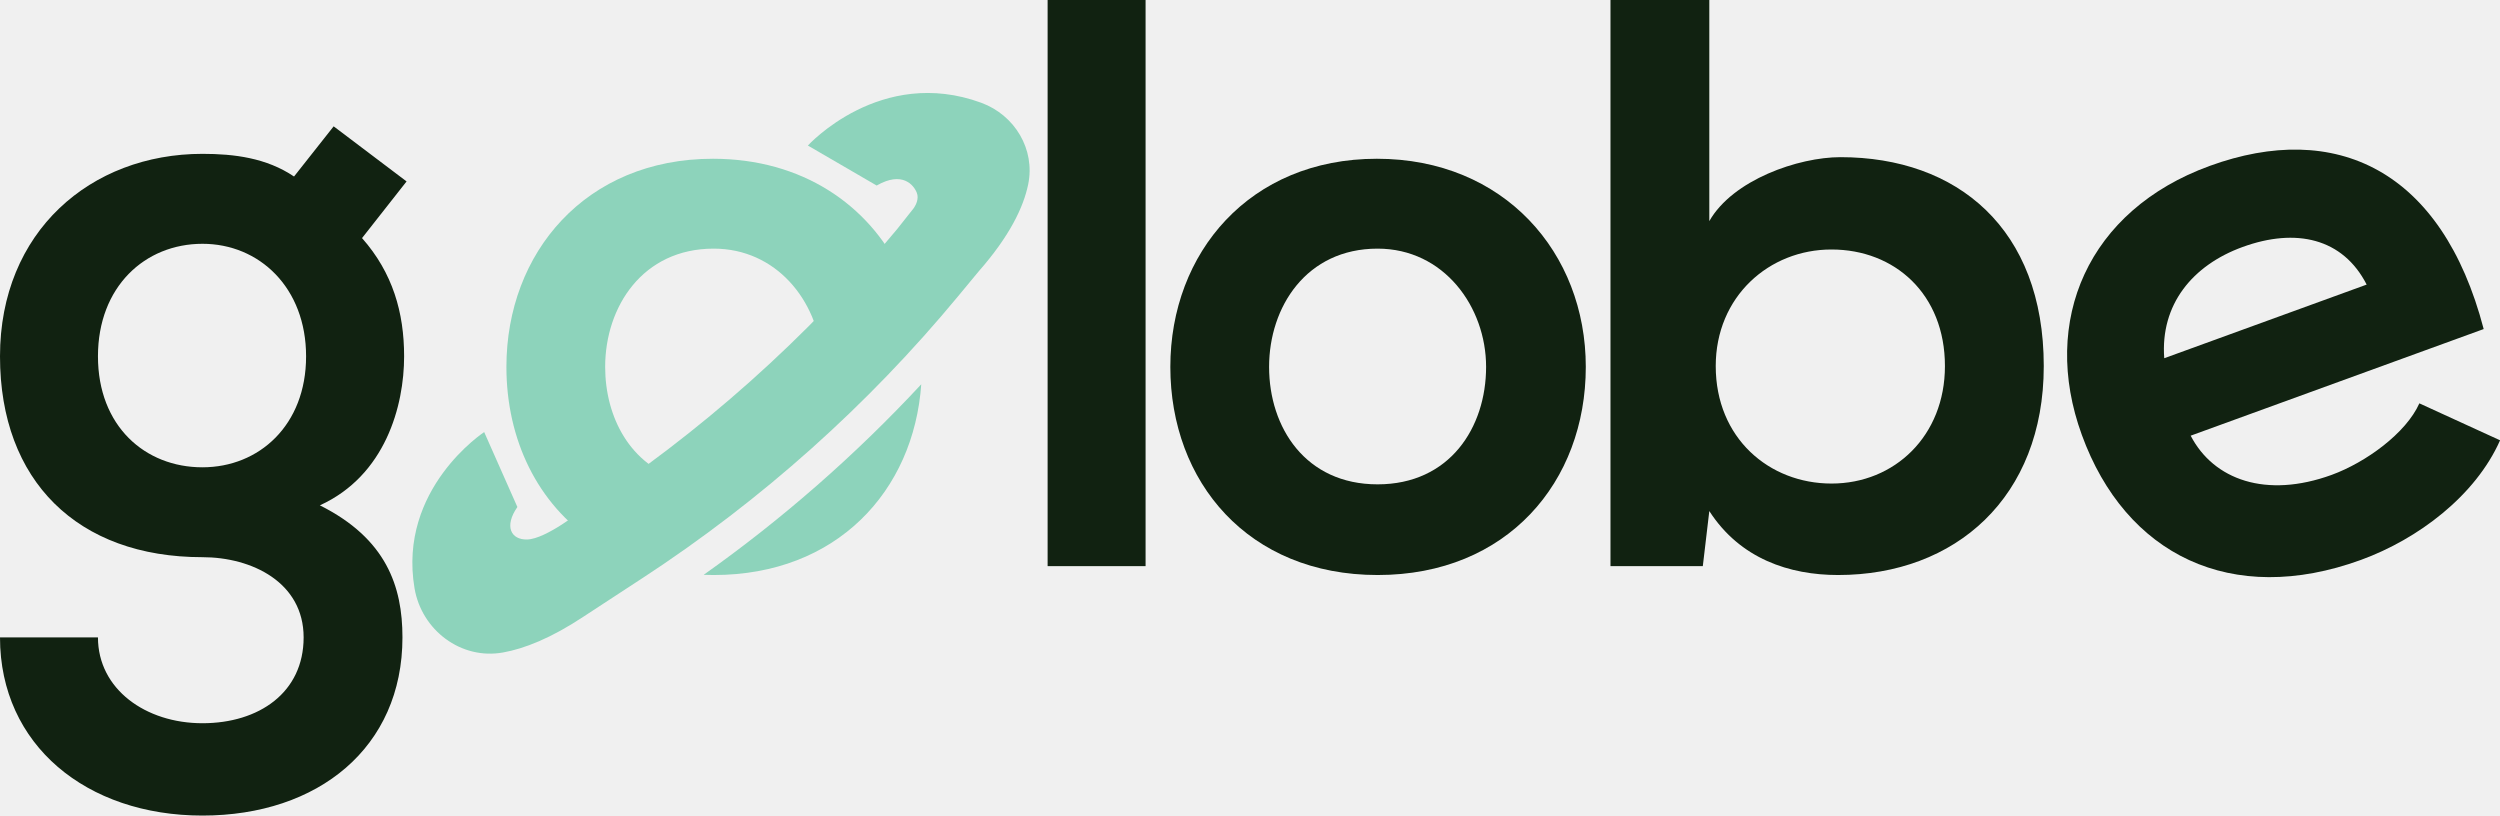
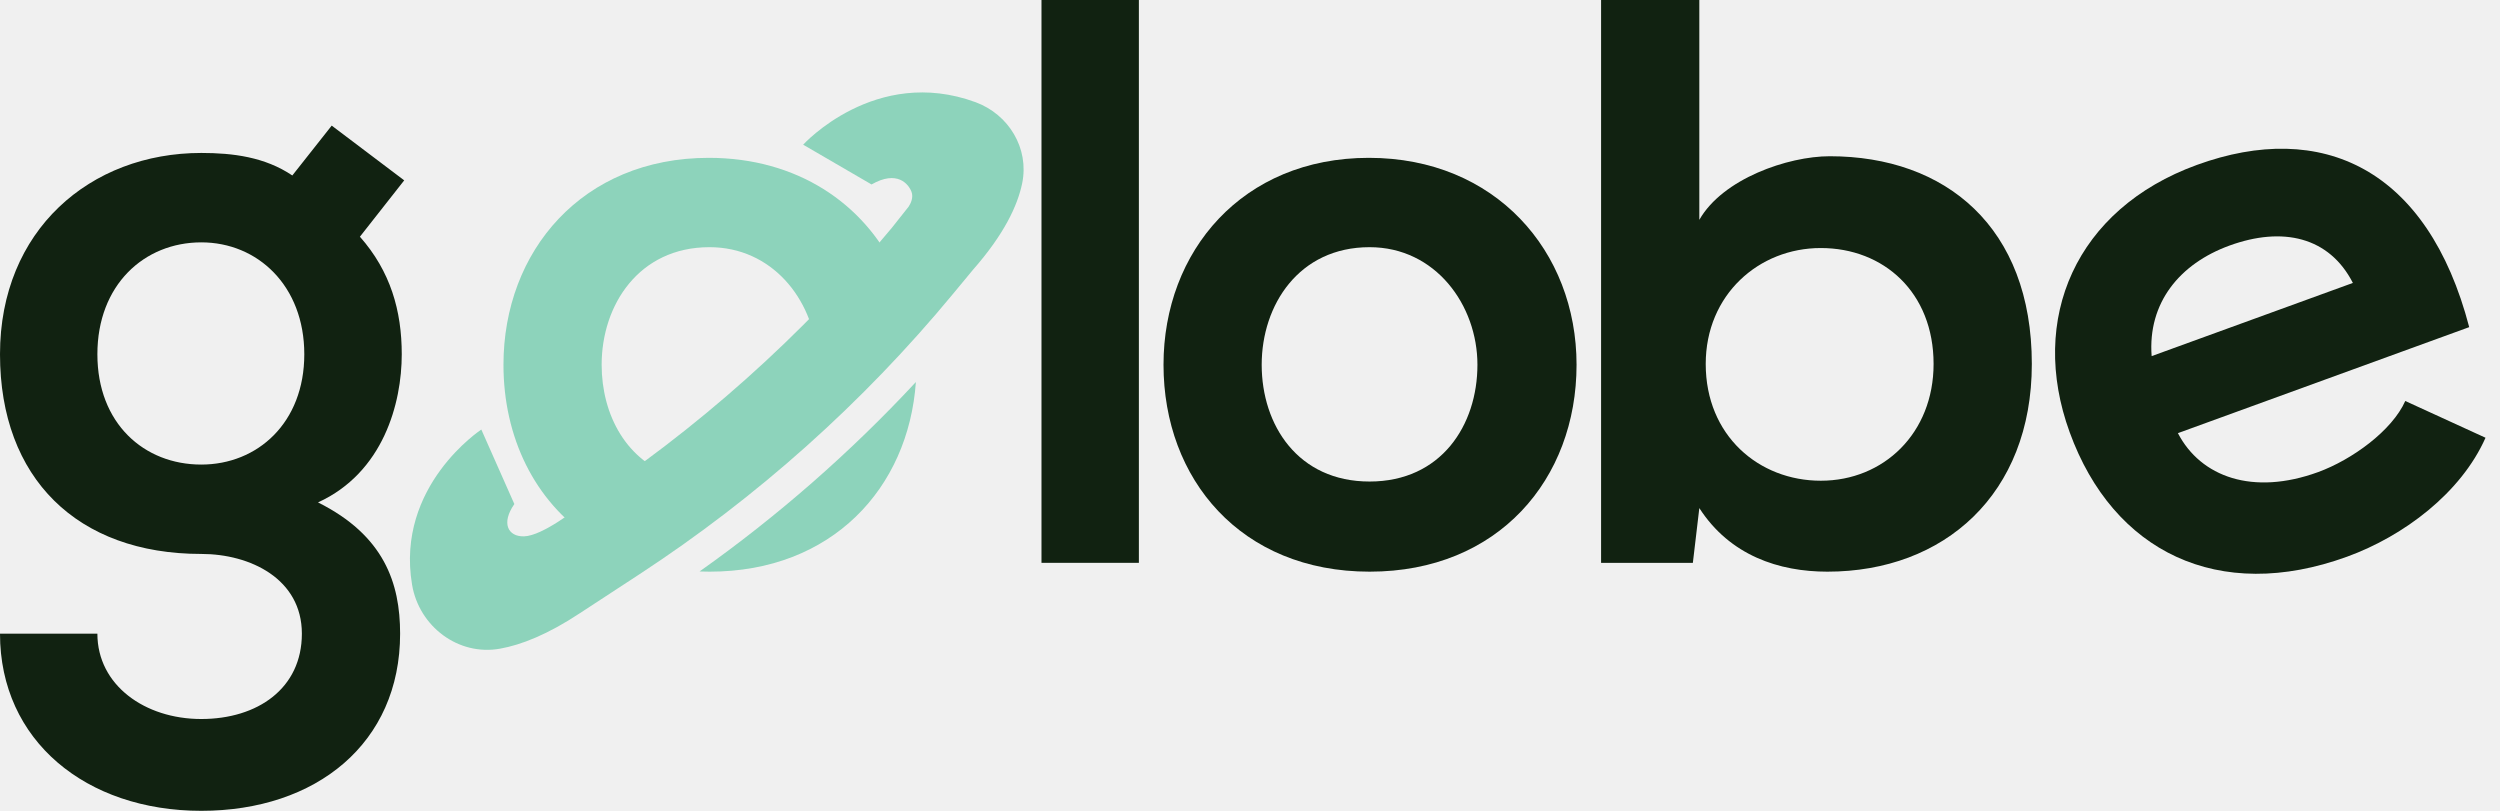
- <svg xmlns="http://www.w3.org/2000/svg" width="938" height="306" viewBox="0 0 938 306" fill="none">
-   <g clip-path="url(#clip0_37_7238)">
-     <path d="M125.189 47.402L152.546 68.069L135.834 89.332C147.373 102.388 151.625 117.286 151.625 133.701C151.625 152.228 144.637 178.367 120.016 189.608C144.935 202.068 151.002 219.999 151.002 239.15C151.002 280.484 119.393 306 75.948 306C32.503 306 0 279.563 0 239.15H36.755C36.755 258.598 54.686 271.356 75.948 271.356C97.21 271.356 113.922 259.817 113.922 239.15C113.922 218.482 94.474 209.056 75.948 209.056C29.171 209.056 0 180.507 0 133.701C0 86.895 34.02 57.722 75.975 57.722C87.838 57.722 99.973 59.239 110.319 66.227L125.189 47.402ZM36.755 133.701C36.755 159.839 54.388 175.333 75.948 175.333C97.21 175.333 114.843 159.541 114.843 133.701C114.843 107.86 97.237 91.472 75.975 91.472C54.388 91.472 36.755 107.562 36.755 133.701Z" fill="#112211" />
-     <path d="M429.821 0V212.415H393.065V0H429.821Z" fill="#112211" />
-     <path d="M594.989 137.655C594.989 180.805 565.52 215.747 516.901 215.747C468.282 215.747 439.111 180.805 439.111 137.655C439.111 94.804 468.878 59.564 516.603 59.564C564.328 59.564 594.989 94.804 594.989 137.655ZM476.164 137.655C476.164 160.435 489.843 181.726 516.874 181.726C543.905 181.726 557.584 160.462 557.584 137.655C557.584 115.173 541.793 93.287 516.874 93.287C490.141 93.287 476.164 115.173 476.164 137.655Z" fill="#112211" />
-     <path d="M641.332 0V82.967C650.135 67.473 674.756 58.968 690.547 58.968C734.29 58.968 766.819 85.703 766.819 137.357C766.819 186.574 733.694 215.747 689.653 215.747C671.424 215.747 652.898 209.679 641.332 191.748L638.894 212.415H604.252V0H641.332ZM643.743 137.357C643.743 164.39 663.786 181.428 687.188 181.428C710.888 181.428 729.739 163.496 729.739 137.357C729.739 110.325 710.888 93.612 687.188 93.612C663.813 93.585 643.743 111.219 643.743 137.357Z" fill="#112211" />
-     <path d="M821.938 163.469C830.551 180.046 850.27 187.116 874.836 178.177C887.675 173.491 902.762 162.521 907.745 151.334L938.027 165.203C928.791 186.032 907.231 202.284 885.806 210.086C837.269 227.746 797.507 208.271 781.093 163.144C765.492 120.32 783.395 78.877 829.089 62.246C876.191 45.1 916.223 63.519 931.878 123.462L821.938 163.469ZM887.973 106.776C879.035 89.332 861.429 85.405 841.44 92.664C822.588 99.517 810.508 114.279 812.025 134.405L887.973 106.776Z" fill="#112211" />
-     <path fill-rule="evenodd" clip-rule="evenodd" d="M337.982 101.913C325.965 76.842 300.914 59.564 267.497 59.564C219.772 59.564 190.005 94.804 190.005 137.655C190.005 165.013 201.731 189.071 222.705 203.016C223.9 202.122 224.62 201.541 224.62 201.541C235.081 194.715 245.287 187.53 255.219 180C236.507 174.494 227.058 156.589 227.058 137.655C227.058 115.173 241.061 93.287 267.768 93.287C291.286 93.287 306.674 112.783 308.329 133.876C318.638 123.644 328.531 112.982 337.982 101.913ZM264.011 215.675C293.605 194.698 320.969 170.736 345.654 144.186C342.828 184.276 313.935 215.747 267.795 215.747C266.52 215.747 265.259 215.723 264.011 215.675Z" fill="#8DD3BB" />
-     <path d="M368.201 38.572C330.335 24.649 303.114 54.607 303.114 54.607L328.927 69.613C338.596 64.06 342.903 69.451 344.013 72.403C344.799 74.489 343.743 76.764 342.903 78.01L336.619 85.947C302.708 126.848 262.838 162.386 218.336 191.423C218.336 191.423 204.902 202.257 197.751 202.42C191.738 202.555 189.057 197.49 194.122 190.231L181.663 162.115C181.663 162.115 149.241 183.351 155.525 220.676C158.179 236.441 172.995 247.655 188.732 244.811C196.776 243.375 206.717 239.448 218.878 231.403L241.251 216.776C285.752 187.685 325.649 152.038 359.533 111.083L367.226 101.792C378.818 88.601 384.019 77.739 385.779 69.153C388.488 56.016 380.714 43.176 368.201 38.572Z" fill="#8DD3BB" />
-   </g>
-   <defs>
-     <clipPath id="clip0_37_7238">
-       <rect width="938" height="306" fill="white" />
-     </clipPath>
-   </defs>
+ <svg xmlns="http://www.w3.org/2000/svg" width="111" height="36" viewBox="0 0 111 36" fill="none">
+   <path d="M14.728 5.577L17.947 8.008L15.98 10.51C17.338 12.046 17.838 13.798 17.838 15.729C17.838 17.909 17.016 20.984 14.12 22.307C17.051 23.773 17.765 25.882 17.765 28.135C17.765 32.998 14.046 36 8.935 36C3.824 36 0 32.89 0 28.135H4.324C4.324 30.423 6.434 31.924 8.935 31.924C11.437 31.924 13.403 30.567 13.403 28.135C13.403 25.704 11.115 24.595 8.935 24.595C3.432 24.595 0 21.236 0 15.729C0 10.223 4.002 6.791 8.938 6.791C10.334 6.791 11.761 6.969 12.979 7.791L14.728 5.577ZM4.324 15.729C4.324 18.805 6.399 20.627 8.935 20.627C11.437 20.627 13.511 18.77 13.511 15.729C13.511 12.689 11.44 10.761 8.938 10.761C6.399 10.761 4.324 12.654 4.324 15.729Z" fill="#112211" />
+   <path d="M50.566 0V24.99H46.242V0H50.566Z" fill="#112211" />
+   <path d="M69.999 16.195C69.999 21.271 66.532 25.382 60.812 25.382C55.092 25.382 51.66 21.271 51.66 16.195C51.66 11.153 55.162 7.008 60.777 7.008C66.391 7.008 69.999 11.153 69.999 16.195ZM56.019 16.195C56.019 18.875 57.629 21.38 60.809 21.38C63.989 21.38 65.598 18.878 65.598 16.195C65.598 13.55 63.74 10.975 60.809 10.975C57.664 10.975 56.019 13.55 56.019 16.195Z" fill="#112211" />
+   <path d="M75.45 0V9.761C76.486 7.938 79.382 6.937 81.24 6.937C86.386 6.937 90.213 10.083 90.213 16.16C90.213 21.95 86.316 25.382 81.135 25.382C78.99 25.382 76.811 24.668 75.45 22.559L75.163 24.99H71.088V0H75.45ZM75.734 16.16C75.734 19.34 78.092 21.344 80.845 21.344C83.633 21.344 85.851 19.235 85.851 16.16C85.851 12.979 83.633 11.013 80.845 11.013C78.095 11.01 75.734 13.085 75.734 16.16Z" fill="#112211" />
+   <path d="M96.699 19.232C97.713 21.182 100.032 22.014 102.922 20.962C104.433 20.411 106.208 19.12 106.794 17.804L110.357 19.436C109.27 21.886 106.734 23.798 104.213 24.716C98.503 26.794 93.825 24.502 91.894 19.193C90.058 14.155 92.165 9.28 97.54 7.323C103.082 5.306 107.792 7.473 109.633 14.525L96.699 19.232ZM104.468 12.562C103.416 10.51 101.345 10.048 98.993 10.902C96.776 11.708 95.355 13.445 95.533 15.812L104.468 12.562Z" fill="#112211" />
+   <path fill-rule="evenodd" clip-rule="evenodd" d="M39.763 11.99C38.349 9.04 35.402 7.008 31.47 7.008C25.855 7.008 22.354 11.153 22.354 16.195C22.354 19.413 23.733 22.244 26.201 23.884C26.341 23.779 26.426 23.711 26.426 23.711C27.657 22.908 28.857 22.062 30.026 21.177C27.824 20.529 26.713 18.422 26.713 16.195C26.713 13.55 28.36 10.975 31.502 10.975C34.269 10.975 36.079 13.269 36.274 15.75C37.487 14.546 38.651 13.292 39.763 11.99ZM31.06 25.373C34.542 22.906 37.761 20.087 40.665 16.963C40.333 21.68 36.934 25.382 31.505 25.382C31.355 25.382 31.207 25.379 31.06 25.373Z" fill="#8DD3BB" />
+   <path d="M43.317 4.538C38.862 2.9 35.66 6.424 35.66 6.424L38.697 8.19C39.834 7.537 40.341 8.171 40.471 8.518C40.564 8.763 40.44 9.031 40.341 9.178L39.601 10.111C35.612 14.923 30.921 19.104 25.686 22.52C25.686 22.52 24.105 23.795 23.264 23.814C22.557 23.83 22.241 23.234 22.837 22.38L21.371 19.072C21.371 19.072 17.557 21.571 18.296 25.962C18.608 27.817 20.352 29.136 22.203 28.801C23.149 28.632 24.319 28.17 25.75 27.224L28.382 25.503C33.617 22.081 38.311 17.887 42.297 13.069L43.202 11.976C44.566 10.424 45.178 9.146 45.385 8.136C45.704 6.59 44.789 5.08 43.317 4.538Z" fill="#8DD3BB" />
</svg>
